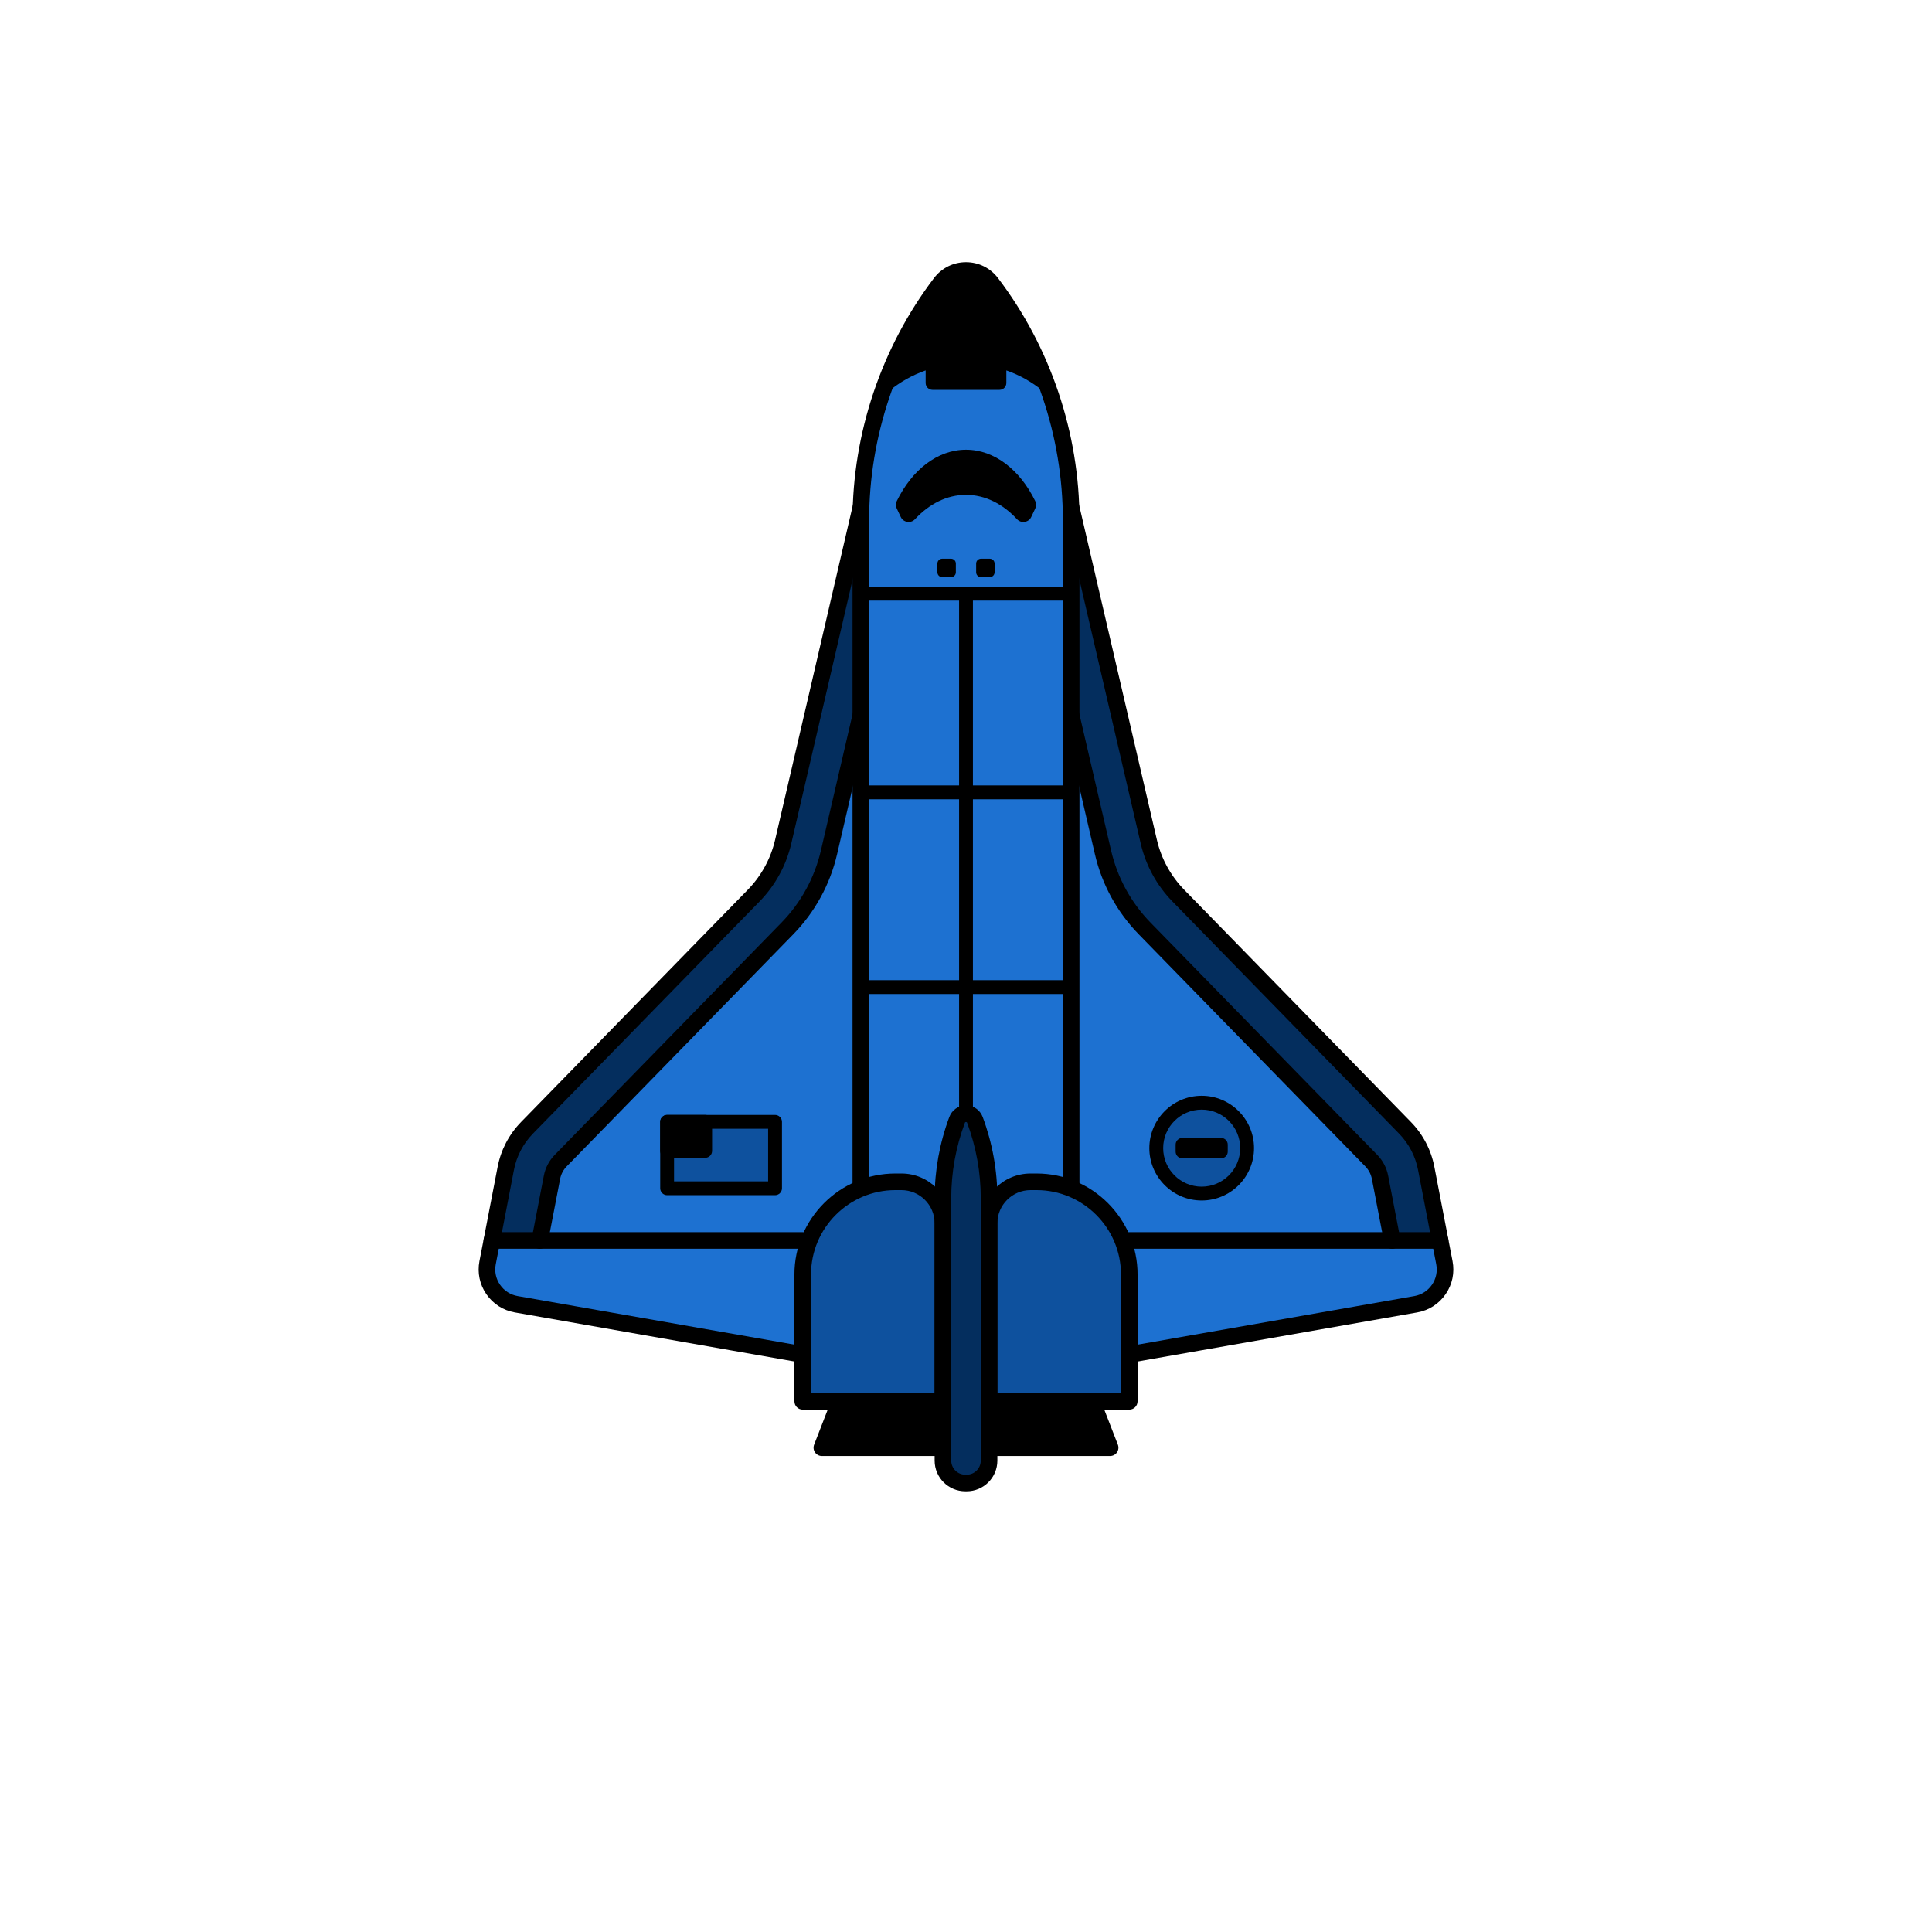
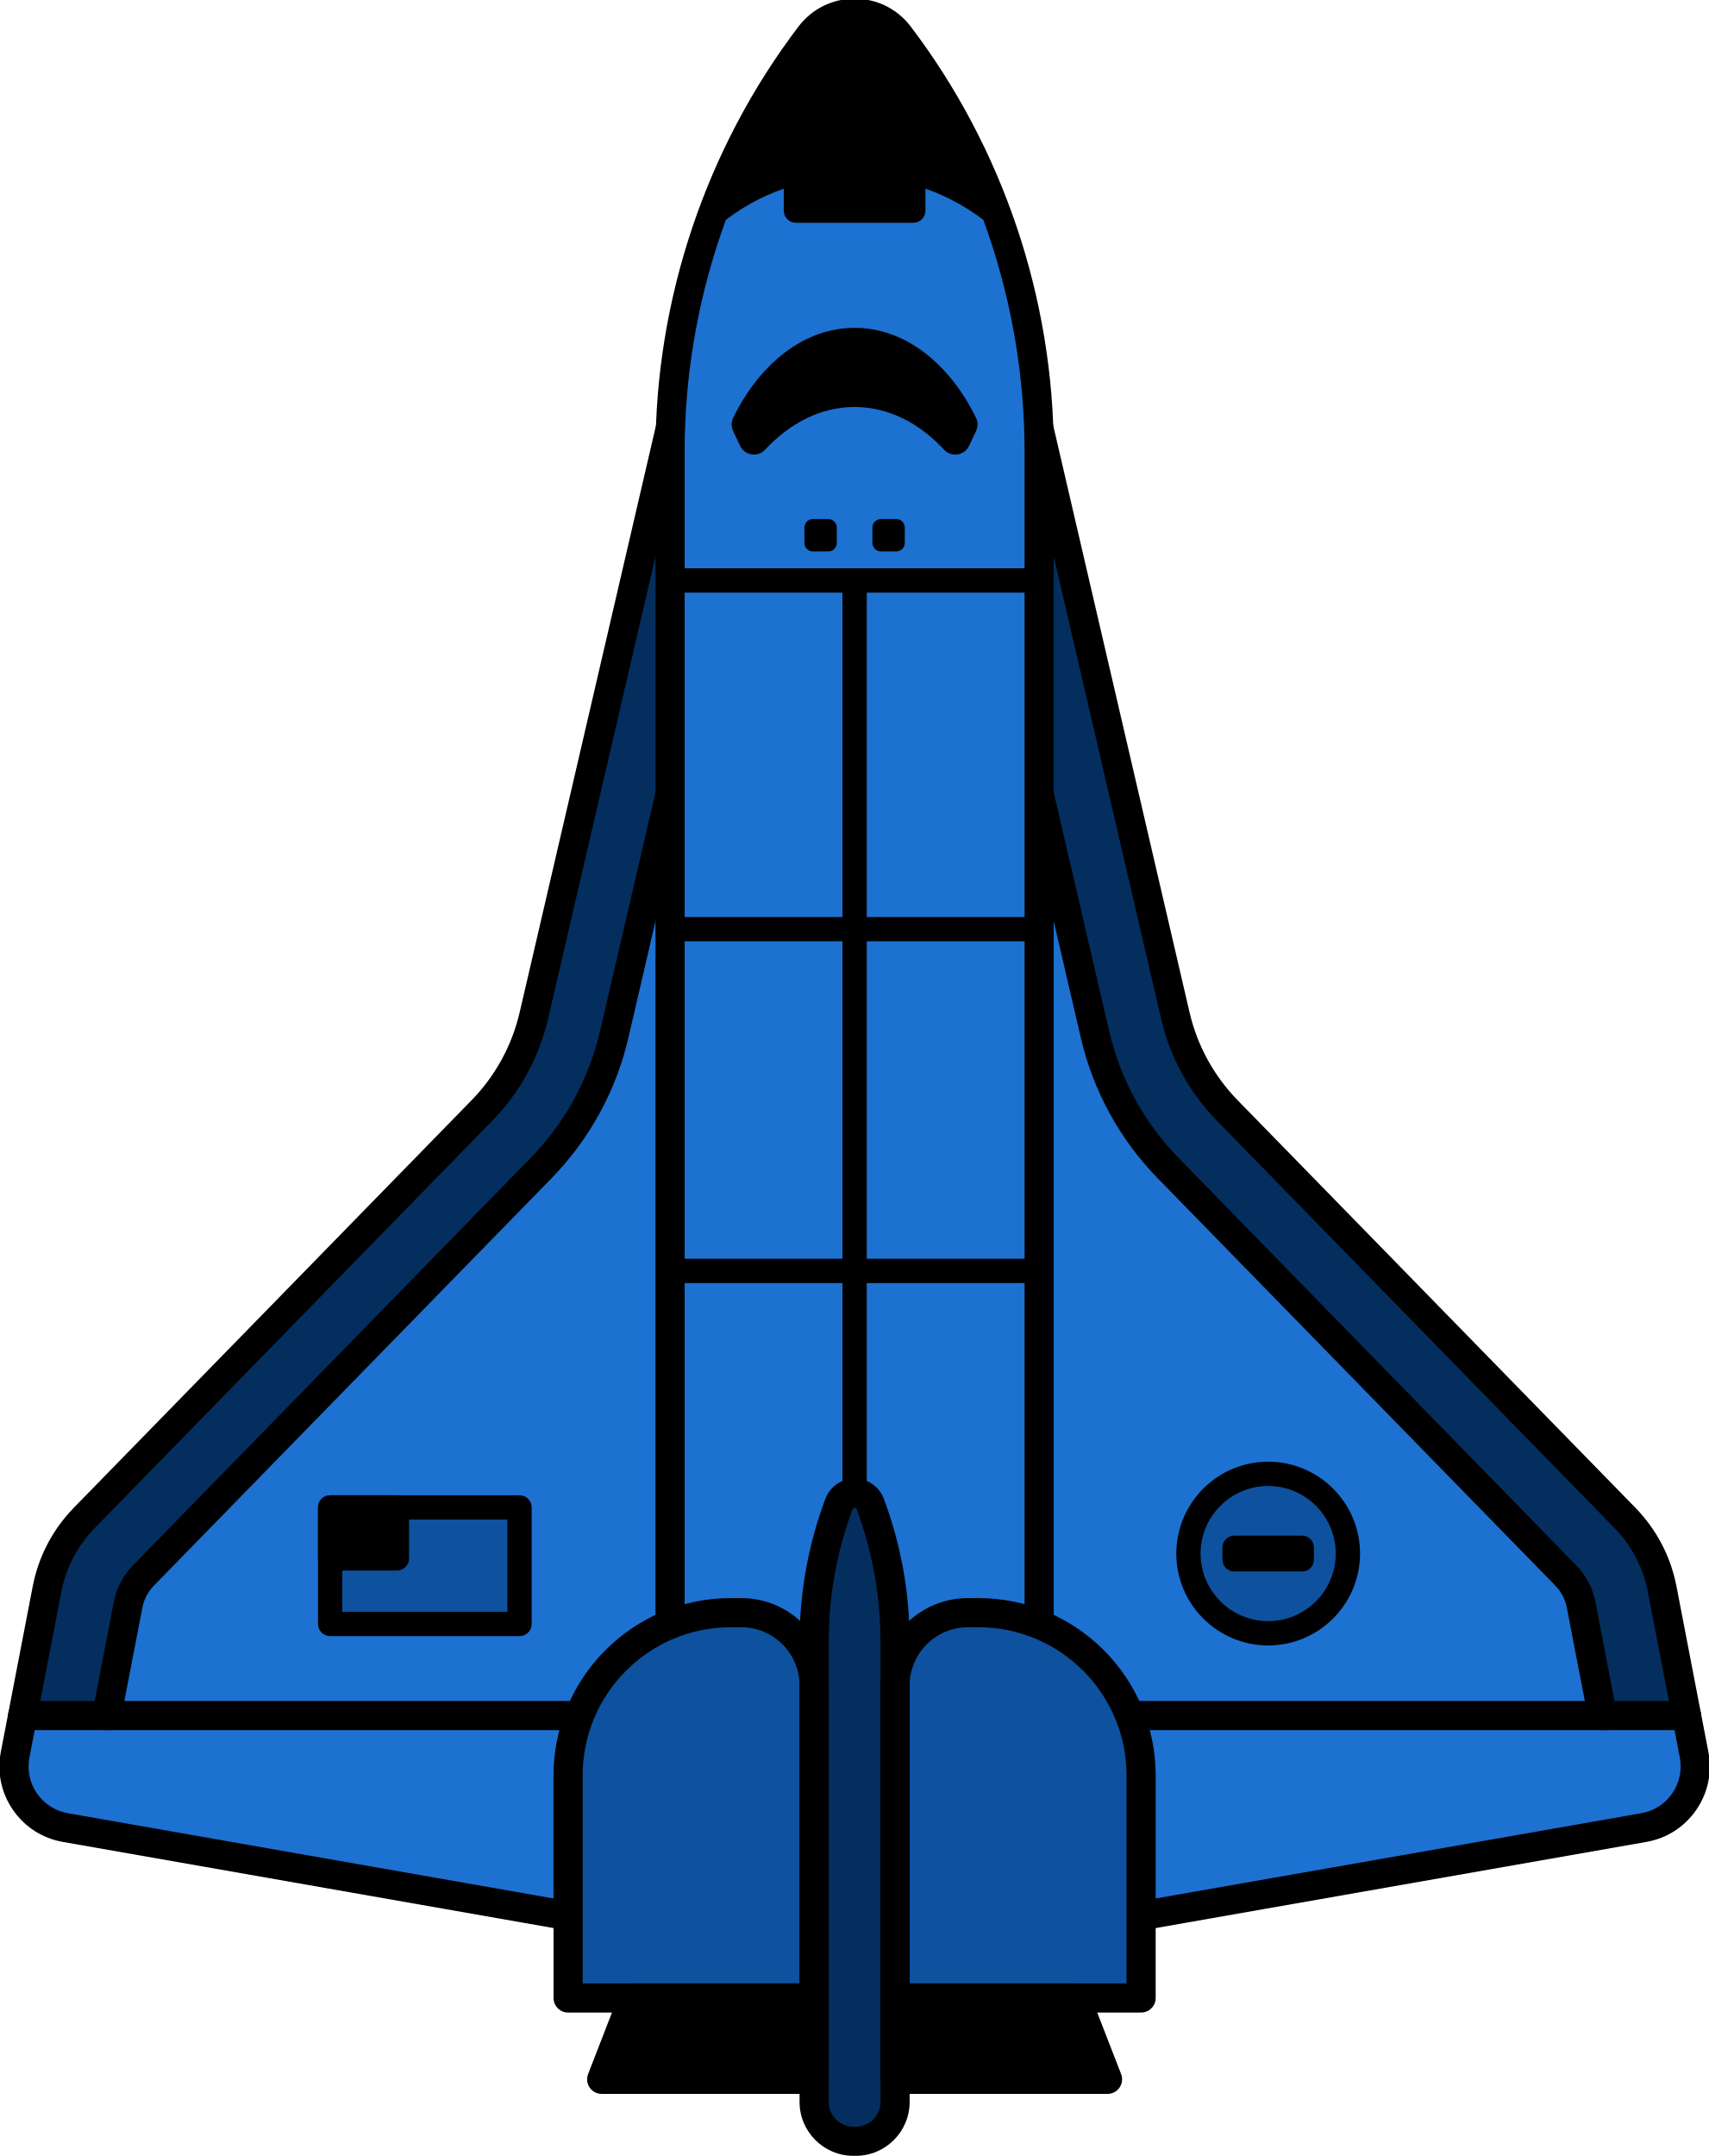
- <svg xmlns="http://www.w3.org/2000/svg" version="1.1" id="Layer_1" x="0px" y="0px" viewBox="0 0 4000 4000" style="enable-background:new 0 0 4000 4000;" xml:space="preserve">
+ <svg xmlns="http://www.w3.org/2000/svg" version="1.1" id="Layer_1" x="0px" y="0px" viewBox="991.68 544.384 2015.796 2543.384" style="enable-background:new 0 0 4000 4000;" xml:space="preserve">
  <g>
    <g>
      <g>
        <g>
          <path style="fill:#1d71d1;" d="M2991.836,2627.188c0.516,35.295-24.637,66.807-60.618,73.109l-394.821,69.328l-123.872,21.772      l-126.049,22.115h-572.951l-644.742-113.215c-35.981-6.302-61.134-37.814-60.618-73.109c0.057-4.24,0.516-8.537,1.375-12.834      l8.881-46.122l28.762-149.196c6.073-31.684,21.371-60.963,43.945-84.053l469.247-480.648      c30.194-30.939,51.394-69.614,61.191-111.783l161.229-694.073h434.411l4.87,20.97l156.358,673.103      c6.532,28.074,18.105,54.603,34.091,78.322c7.907,11.918,17.017,23.147,27.101,33.461l469.247,480.648      c22.574,23.09,37.872,52.369,43.945,84.053l28.762,149.196l8.881,46.122C2991.321,2618.651,2991.779,2622.948,2991.836,2627.188      z" />
          <path style="fill:#000000;" d="M1713.522,2816.013l-645.176-113.257c-36.865-6.455-63.227-38.247-62.681-75.601      c0.054-4.385,0.532-8.857,1.421-13.291l37.637-195.303c6.191-32.3,21.621-61.807,44.614-85.327l469.248-480.649      c29.922-30.659,50.859-68.901,60.542-110.601l161.68-696.006h438.384l161.68,696.006c6.47,27.818,17.822,53.892,33.73,77.49      c7.783,11.738,16.802,22.871,26.812,33.11l469.248,480.649c22.993,23.521,38.423,53.027,44.614,85.332l37.642,195.313      c0.879,4.409,1.362,8.882,1.421,13.276l0,0c0.542,37.354-25.82,69.15-62.69,75.601l-644.741,113.218L1713.522,2816.013z       M1784.782,1050.979l-160.781,692.139c-9.893,42.588-31.279,81.65-61.841,112.964l-469.248,480.649      c-22.305,22.817-37.271,51.44-43.276,82.773l-37.642,195.322c-0.83,4.15-1.274,8.315-1.328,12.393      c-0.513,34.893,24.111,64.585,58.545,70.615l644.746,113.218l572.519-0.039l644.307-113.179      c34.438-6.03,59.063-35.723,58.555-70.61l0,0c-0.059-4.092-0.503-8.257-1.328-12.383l-37.646-195.332      c-6.006-31.338-20.972-59.961-43.276-82.778l-469.248-480.649c-10.229-10.464-19.448-21.846-27.397-33.828      c-16.24-24.092-27.832-50.723-34.443-79.136l-160.781-692.139H1784.782z" />
        </g>
        <g>
          <circle style="fill:#0e519e;" cx="2487.964" cy="2377.095" r="94.06" />
        </g>
        <g>
          <path style="fill:#000000;" d="M2487.966,2485.481c-59.766,0-108.389-48.623-108.389-108.384      c0-59.766,48.623-108.389,108.389-108.389c59.761,0,108.384,48.623,108.384,108.389      C2596.35,2436.858,2547.727,2485.481,2487.966,2485.481z M2487.966,2297.361c-43.97,0-79.736,35.767-79.736,79.736      c0,43.965,35.767,79.731,79.736,79.731c43.965,0,79.731-35.767,79.731-79.731      C2567.697,2333.127,2531.931,2297.361,2487.966,2297.361z" />
        </g>
        <g>
          <path style="fill:#000000;" d="M2528.034,2398.223h-80.141c-7.667,0-13.883-6.215-13.883-13.883v-14.49      c0-7.667,6.216-13.883,13.883-13.883h80.141c7.667,0,13.883,6.216,13.883,13.883v14.49      C2541.917,2392.007,2535.701,2398.223,2528.034,2398.223z" />
        </g>
        <g>
          <path style="fill:#042e5e;" d="M2981.58,2568.232h-99.178l-25.21-130.747c-2.521-13.063-8.766-24.981-18.048-34.492      l-469.19-480.592c-42.685-43.716-72.536-98.261-86.344-157.791l-143.753-618.73h-279.715l-143.754,618.73      c-13.808,59.53-43.659,114.075-86.344,157.791l-469.19,480.592c-9.282,9.51-15.527,21.428-18.048,34.492l-25.21,130.747h-99.178      l28.762-149.196c6.073-31.684,21.371-60.963,43.945-84.053l469.247-480.648c30.194-30.939,51.394-69.614,61.191-111.783      l161.229-694.073h434.411l161.229,694.073c9.798,42.169,30.997,80.843,61.191,111.783l469.247,480.648      c22.574,23.09,37.872,52.369,43.945,84.053L2981.58,2568.232z" />
          <path style="fill:#000000;" d="M2984.606,2570.73h-104.268l-25.601-132.773c-2.427-12.563-8.438-24.053-17.383-33.218      l-469.189-480.591c-43.003-44.038-73.081-99.009-86.992-158.97l-143.306-616.797h-275.737l-143.306,616.797      c-13.911,59.961-43.989,114.932-86.992,158.97l-469.189,480.591c-8.945,9.165-14.956,20.654-17.378,33.218l-25.601,132.773      h-104.272l29.331-152.168c6.191-32.3,21.621-61.807,44.614-85.327l469.248-480.649c29.922-30.659,50.859-68.901,60.542-110.601      l161.68-696.006h438.384l161.68,696.006c9.683,41.699,30.62,79.941,60.542,110.601l469.248,480.649      c22.993,23.521,38.423,53.027,44.614,85.332L2984.606,2570.73z M2884.47,2565.73h94.082l-28.188-146.221      c-6.006-31.338-20.972-59.961-43.276-82.778l-469.248-480.649c-30.566-31.314-51.948-70.376-61.841-112.964l-160.781-692.139      h-430.434l-160.781,692.139c-9.893,42.588-31.279,81.65-61.841,112.964l-469.248,480.649      c-22.305,22.817-37.271,51.44-43.276,82.773l-28.188,146.226h94.087l24.819-128.721c2.612-13.525,9.082-25.894,18.716-35.767      l469.189-480.591c42.358-43.379,71.992-97.534,85.693-156.607l144.204-620.664h283.687l144.204,620.664      c13.701,59.072,43.335,113.228,85.693,156.607l469.189,480.591c9.634,9.868,16.104,22.236,18.721,35.767L2884.47,2565.73z" />
        </g>
        <g>
          <path style="fill:#000000;" d="M2286.477,2830.681h-572.954c-0.996,0-1.992-0.088-2.974-0.259l-644.761-113.179      c-24.067-4.224-44.956-17.632-58.818-37.754c-13.867-20.122-18.955-44.414-14.331-68.408l37.642-195.273      c6.777-35.137,23.569-67.246,48.569-92.856l469.214-480.62c28.037-28.711,47.651-64.551,56.733-103.643l161.26-694.111      c1.812-7.783,8.75-13.296,16.743-13.296h434.399c7.993,0,14.932,5.513,16.743,13.296l161.26,694.106      c9.082,39.097,28.696,74.937,56.733,103.648l469.214,480.62c24.995,25.601,41.792,57.71,48.569,92.856l37.642,195.273      c4.624,23.994-0.464,48.286-14.331,68.408c-13.862,20.122-34.751,33.53-58.813,37.754l-644.766,113.179      C2288.469,2830.593,2287.473,2830.681,2286.477,2830.681z M1715.021,2796.306h569.956l643.291-112.92      c14.917-2.622,27.861-10.928,36.455-23.398s11.743-27.529,8.877-42.402l-37.642-195.273      c-5.498-28.516-19.126-54.57-39.409-75.347l-469.214-480.62c-32.427-33.203-55.117-74.658-65.62-119.883l-158.169-680.806      h-407.095l-158.169,680.81c-10.503,45.22-33.198,86.675-65.62,119.878l-469.214,480.62      c-20.288,20.781-33.916,46.836-39.409,75.347l-37.641,195.273c-2.866,14.873,0.283,29.932,8.877,42.397      c8.594,12.476,21.538,20.781,36.46,23.403L1715.021,2796.306z" />
        </g>
        <g>
          <path style="fill:#000000;" d="M2882.385,2585.422c-8.071,0-15.273-5.718-16.86-13.94l-25.21-130.747      c-1.88-9.731-6.538-18.633-13.472-25.737l-469.189-480.591c-44.878-45.957-76.27-103.33-90.786-165.913l-140.664-605.425      h-252.407l-140.664,605.435c-14.517,62.573-45.908,119.946-90.786,165.903l-469.189,480.591      c-6.934,7.104-11.592,16.006-13.472,25.742l-25.205,130.742c-1.797,9.321-10.781,15.43-20.132,13.628      c-9.321-1.802-15.425-10.811-13.628-20.132l25.21-130.747c3.159-16.357,10.982-31.313,22.627-43.247l469.189-480.591      c40.483-41.46,68.804-93.213,81.899-149.663l143.755-618.74c1.812-7.783,8.75-13.296,16.743-13.296h279.712      c7.993,0,14.932,5.513,16.743,13.296l143.755,618.73c13.096,56.46,41.416,108.213,81.899,149.673l469.189,480.591      c11.641,11.929,19.468,26.88,22.627,43.237l25.215,130.757c1.797,9.321-4.307,18.33-13.628,20.132      C2884.558,2585.32,2883.464,2585.422,2882.385,2585.422z" />
        </g>
        <g>
          <path style="fill:#000000;" d="M1662.028,2585.393H1018.41c-9.492,0-17.188-7.695-17.188-17.188s7.695-17.188,17.188-17.188      h643.618c9.492,0,17.188,7.695,17.188,17.188S1671.521,2585.393,1662.028,2585.393z" />
        </g>
        <g>
          <path style="fill:#000000;" d="M2981.589,2585.393h-670.356c-9.492,0-17.188-7.695-17.188-17.188s7.695-17.188,17.188-17.188      h670.356c9.492,0,17.188,7.695,17.188,17.188S2991.081,2585.393,2981.589,2585.393z" />
        </g>
        <g>
          <path style="fill:#1d71d1;" d="M2217.721,1076.496v1412.325h-435.443V1076.496c0-88.578,14.496-175.896,42.399-258.745      c2.177-6.417,4.411-12.834,6.761-19.194c27.673-75.744,66.634-147.478,116.08-212.508c26.356-34.721,78.609-34.721,104.964,0      c49.446,65.03,88.407,136.764,116.08,212.508C2200.877,887.02,2217.721,981.042,2217.721,1076.496z" />
          <path style="fill:#000000;" d="M2220.222,2491.321h-440.444V1076.496c0-88.428,14.307-175.747,42.529-259.541      c2.188-6.445,4.429-12.886,6.787-19.263c28.008-76.665,67.188-148.384,116.431-213.159      c13.042-17.173,32.896-27.026,54.478-27.026c21.577,0,41.431,9.853,54.473,27.026c49.253,64.79,88.428,136.509,116.436,213.164      c32.72,89.575,49.312,183.379,49.312,278.799V2491.321z M1784.777,2486.321h430.444V1076.496      c0-94.834-16.489-188.057-49.009-277.08c-27.832-76.186-66.768-147.466-115.723-211.855      c-12.085-15.923-30.488-25.054-50.488-25.054c-20.005,0-38.408,9.131-50.493,25.054      c-48.945,64.375-87.881,135.654-115.723,211.855c-2.344,6.343-4.575,12.744-6.743,19.141      c-28.047,83.271-42.266,170.059-42.266,257.939V2486.321z" />
        </g>
        <g>
          <path style="fill:#000000;" d="M2168.562,798.557c-28.762-23.491-62.452-41.138-99.35-51.05v45.378h-138.425v-45.378      c-36.898,9.913-70.588,27.559-99.35,51.05c27.673-75.744,66.634-147.478,116.08-212.508c26.356-34.721,78.609-34.721,104.964,0      C2101.928,651.079,2140.889,722.813,2168.562,798.557z" />
          <path style="fill:#000000;" d="M1825.964,806.257l3.125-8.56c28.013-76.67,67.192-148.389,116.436-213.164      c13.042-17.173,32.896-27.026,54.478-27.026c21.577,0,41.431,9.853,54.473,27.026c49.253,64.79,88.428,136.509,116.436,213.164      l3.125,8.56l-7.056-5.762c-28.359-23.169-60.4-39.883-95.269-49.707v44.595h-143.423v-44.595      c-34.868,9.824-66.909,26.538-95.268,49.707L1825.964,806.257z M2066.711,744.245l3.149,0.85      c33.911,9.107,65.239,24.556,93.252,45.967c-27.598-73.047-65.459-141.47-112.622-203.501      c-12.085-15.923-30.488-25.054-50.488-25.054c-20.005,0-38.408,9.131-50.493,25.054      c-47.153,62.022-85.015,130.444-112.617,203.501c28.008-21.411,59.336-36.86,93.247-45.967l3.149-0.85v46.138h133.423V744.245z" />
        </g>
        <g>
          <path style="fill:#000000;" d="M2217.722,2506.008h-435.444c-9.492,0-17.188-7.695-17.188-17.188V1076.496      c0-179.805,59.917-357.671,168.716-500.83c15.859-20.864,39.985-32.832,66.196-32.832c26.206,0,50.332,11.968,66.191,32.832l0,0      c108.799,143.159,168.716,321.025,168.716,500.83v1412.324C2234.909,2498.313,2227.214,2506.008,2217.722,2506.008z       M1799.465,2471.633h401.069V1076.496c0-172.339-57.432-342.817-161.714-480.029l0,0c-9.297-12.236-23.447-19.258-38.818-19.258      c-15.376,0-29.526,7.021-38.823,19.258c-104.282,137.212-161.714,307.69-161.714,480.029V2471.633z" />
        </g>
        <g>
          <path style="fill:#000000;" d="M2168.552,812.883c-3.184,0-6.392-1.059-9.053-3.232c-22.964-18.76-48.452-33.091-75.962-42.734      v25.967c0,7.91-6.416,14.326-14.326,14.326h-138.423c-7.91,0-14.326-6.416-14.326-14.326v-25.967      c-27.505,9.644-52.993,23.975-75.962,42.734c-6.133,5.01-15.151,4.092-20.156-2.031c-5.005-6.128-4.092-15.151,2.031-20.156      c31.079-25.376,66.299-43.477,104.697-53.789c4.307-1.143,8.896-0.239,12.432,2.466c3.535,2.71,5.61,6.914,5.61,11.367v31.05      h109.771v-31.05c0-4.453,2.075-8.657,5.61-11.367c3.535-2.715,8.13-3.613,12.432-2.466      c38.403,10.317,73.628,28.413,104.697,53.789c6.128,5.005,7.036,14.028,2.031,20.156      C2176.823,811.086,2172.707,812.883,2168.552,812.883z" />
        </g>
        <g>
          <path style="fill:#042e5e;" d="M2001.432,3070.366h-2.865c-25.578,0-46.313-20.735-46.313-46.313v-543.11      c0-55.416,9.921-110.383,29.294-162.302h0c6.373-17.08,30.531-17.08,36.904,0h0c19.373,51.919,29.294,106.887,29.294,162.302      v543.11C2047.746,3049.631,2027.011,3070.366,2001.432,3070.366z" />
          <path style="fill:#000000;" d="M2001.433,3072.869h-2.866c-26.914,0-48.813-21.899-48.813-48.813v-543.11      c0-55.903,9.912-110.806,29.453-163.179c3.325-8.901,11.289-14.434,20.791-14.438c9.507,0,17.476,5.532,20.801,14.438      c19.541,52.378,29.448,107.28,29.448,163.179v543.11C2050.246,3050.969,2028.347,3072.869,2001.433,3072.869z       M1999.997,2308.328c-5.767,0.005-13.027,2.939-16.104,11.187c-19.336,51.812-29.141,106.128-29.141,161.431v543.11      c0,24.16,19.653,43.813,43.813,43.813h2.866c24.16,0,43.813-19.653,43.813-43.813v-543.11c0-55.303-9.8-109.614-29.136-161.431      C2013.034,2311.267,2005.769,2308.328,1999.997,2308.328z" />
        </g>
        <g>
          <path style="fill:#0e519e;" d="M2338.041,2901.346h-290.295v-368.599c0-47.465,38.478-85.943,85.943-85.943h12.414      c106.005,0,191.939,85.934,191.939,191.939V2901.346z" />
          <path style="fill:#000072;" d="M2340.539,2903.845h-295.293v-371.099c0-48.77,39.673-88.442,88.442-88.442h12.412      c107.212,0,194.438,87.227,194.438,194.438V2903.845z M2050.246,2898.845h285.293v-260.103      c0-104.458-84.98-189.438-189.438-189.438h-12.412c-46.011,0-83.442,37.432-83.442,83.442V2898.845z" />
        </g>
        <g>
          <polygon style="fill:#000000;" points="2298.412,2997.315 2047.746,2997.315 2047.746,2901.346 2261.17,2901.346     " />
          <path style="fill:#000000;" d="M2302.063,2999.817h-256.816v-100.972h217.637L2302.063,2999.817z M2050.246,2994.817h244.512      l-35.303-90.972h-209.209V2994.817z" />
        </g>
        <g>
          <path style="fill:#0e519e;" d="M1661.959,2901.346h290.295v-368.599c0-47.465-38.478-85.943-85.943-85.943h-12.414      c-106.005,0-191.939,85.934-191.939,191.939V2901.346z" />
          <path style="fill:#000000;" d="M1954.753,2903.845H1659.46v-265.103c0-107.212,87.227-194.438,194.439-194.438h12.412      c48.77,0,88.443,39.673,88.443,88.442V2903.845z M1664.46,2898.845h285.293v-366.099c0-46.011-37.432-83.442-83.443-83.442      h-12.412c-104.458,0-189.439,84.98-189.439,189.438V2898.845z" />
        </g>
        <g>
          <polygon style="fill:#000000;" points="1701.588,2997.315 1952.254,2997.315 1952.254,2901.346 1738.83,2901.346     " />
          <path style="fill:#000000;" d="M1954.753,2999.817h-256.816l39.18-100.972h217.637V2999.817z M1705.241,2994.817h244.512      v-90.972h-209.209L1705.241,2994.817z" />
        </g>
        <g>
          <path style="fill:#000000;" d="M2001.433,3087.556h-2.866c-35.015,0-63.501-28.486-63.501-63.501v-543.11      c0-57.661,10.22-114.292,30.381-168.315c5.435-14.57,18.999-23.984,34.551-23.989c15.552,0,29.121,9.414,34.561,23.989      c20.156,54.028,30.376,110.659,30.376,168.315v543.11C2064.934,3059.07,2036.447,3087.556,2001.433,3087.556z M2000.002,2323.02      c-1.738,0-2.148,1.099-2.349,1.626c-18.721,50.166-28.213,102.754-28.213,156.299v543.11c0,16.06,13.066,29.126,29.126,29.126      h2.866c16.06,0,29.126-13.066,29.126-29.126v-543.11c0-53.54-9.492-106.128-28.208-156.299      C2002.155,2324.124,2001.74,2323.02,2000.002,2323.02z" />
        </g>
        <g>
          <polygon style="fill:#000000;" points="2298.412,2997.315 2047.746,2997.315 2047.746,2901.346 2261.17,2901.346     " />
          <path style="fill:#000000;" d="M2302.063,2999.817h-256.816v-100.972h217.637L2302.063,2999.817z M2050.246,2994.817h244.512      l-35.303-90.972h-209.209V2994.817z" />
        </g>
        <g>
          <polygon style="fill:#000000;" points="1701.588,2997.315 1952.254,2997.315 1952.254,2901.346 1738.83,2901.346     " />
          <path style="fill:#000000;" d="M1954.753,2999.817h-256.816l39.18-100.972h217.637V2999.817z M1705.241,2994.817h244.512      v-90.972h-209.209L1705.241,2994.817z" />
        </g>
        <g>
          <path style="fill:#000000;" d="M2338.039,2918.533h-290.293c-9.492,0-17.188-7.695-17.188-17.188v-368.599      c0-56.865,46.265-103.13,103.13-103.13h12.412c115.313,0,209.126,93.813,209.126,209.126v262.603      C2355.227,2910.837,2347.531,2918.533,2338.039,2918.533z M2064.934,2884.158h255.918v-245.415      c0-96.357-78.394-174.751-174.751-174.751h-12.412c-37.91,0-68.755,30.845-68.755,68.755V2884.158z" />
        </g>
        <g>
          <path style="fill:#000000;" d="M2298.41,3014.504h-250.664c-9.492,0-17.188-7.695-17.188-17.188v-95.972      c0-9.492,7.695-17.188,17.188-17.188h213.423c7.095,0,13.457,4.355,16.025,10.972l37.241,95.972      c2.051,5.283,1.362,11.245-1.841,15.928C2309.392,3011.707,2304.084,3014.504,2298.41,3014.504z M2064.934,2980.129h208.369      l-23.901-61.597h-184.468V2980.129z" />
        </g>
        <g>
          <path style="fill:#000000;" d="M1952.253,2918.533H1661.96c-9.492,0-17.188-7.695-17.188-17.188v-262.603      c0-115.313,93.814-209.126,209.126-209.126h12.412c56.865,0,103.13,46.265,103.13,103.13v368.599      C1969.441,2910.837,1961.745,2918.533,1952.253,2918.533z M1679.147,2884.158h255.918v-351.411      c0-37.91-30.845-68.755-68.755-68.755h-12.412c-96.358,0-174.751,78.394-174.751,174.751V2884.158z" />
        </g>
        <g>
          <path style="fill:#000000;" d="M1952.253,3014.504h-250.664c-5.674,0-10.981-2.798-14.185-7.476      c-3.203-4.683-3.892-10.645-1.841-15.928l37.241-95.972c2.568-6.616,8.931-10.972,16.025-10.972h213.423      c9.492,0,17.188,7.695,17.188,17.188v95.972C1969.441,3006.809,1961.745,3014.504,1952.253,3014.504z M1726.696,2980.129      h208.369v-61.597h-184.468L1726.696,2980.129z" />
        </g>
        <g>
          <path style="fill:#000000;" d="M2217.722,1243.503h-435.444c-7.91,0-14.326-6.416-14.326-14.326      c0-7.91,6.416-14.326,14.326-14.326h435.444c7.91,0,14.326,6.416,14.326,14.326      C2232.048,1237.087,2225.632,1243.503,2217.722,1243.503z" />
        </g>
        <g>
          <path style="fill:#000000;" d="M2217.722,1654.822h-435.444c-7.91,0-14.326-6.416-14.326-14.326      c0-7.91,6.416-14.326,14.326-14.326h435.444c7.91,0,14.326,6.416,14.326,14.326      C2232.048,1648.406,2225.632,1654.822,2217.722,1654.822z" />
        </g>
        <g>
          <path style="fill:#000000;" d="M2217.722,2057.976h-435.444c-7.91,0-14.326-6.416-14.326-14.326      c0-7.91,6.416-14.326,14.326-14.326h435.444c7.91,0,14.326,6.416,14.326,14.326      C2232.048,2051.56,2225.632,2057.976,2217.722,2057.976z" />
        </g>
        <g>
          <path style="fill:#000000;" d="M2000.002,2320.159c-7.91,0-14.326-6.416-14.326-14.326V1229.177      c0-7.91,6.416-14.326,14.326-14.326s14.326,6.416,14.326,14.326v1076.655      C2014.328,2313.743,2007.912,2320.159,2000.002,2320.159z" />
        </g>
        <g>
          <path style="fill:#000000;" d="M2143.323,1052.834l-8.26,17.481c-5.452,11.538-20.832,13.915-29.508,4.556      c-29.29-31.594-65.852-50.366-105.555-50.366s-76.265,18.772-105.555,50.366c-8.676,9.359-24.056,6.982-29.508-4.556      l-8.26-17.481c-2.304-4.877-2.386-10.572-0.016-15.418c31.4-64.203,83.923-106.301,143.339-106.301      s111.939,42.098,143.339,106.301C2145.708,1042.262,2145.627,1047.957,2143.323,1052.834z" />
        </g>
        <g>
          <g>
            <path style="fill:#000000;" d="M2049.178,1194.906h-18.143c-5.538,0-10.027-4.489-10.027-10.027v-18.144       c0-5.537,4.489-10.027,10.027-10.027h18.143c5.538,0,10.027,4.489,10.027,10.027v18.144       C2059.205,1190.416,2054.716,1194.906,2049.178,1194.906z" />
          </g>
          <g>
            <path style="fill:#000000;" d="M1968.965,1194.906h-18.143c-5.538,0-10.027-4.489-10.027-10.027v-18.144       c0-5.537,4.489-10.027,10.027-10.027h18.143c5.538,0,10.027,4.489,10.027,10.027v18.144       C1978.992,1190.416,1974.503,1194.906,1968.965,1194.906z" />
          </g>
        </g>
        <g>
          <rect x="1381.213" y="2322.665" style="fill:#0e519e;" width="223.451" height="137.508" />
        </g>
        <g>
          <path style="fill:#000000;" d="M1604.665,2474.5h-223.452c-7.91,0-14.326-6.416-14.326-14.326v-137.51      c0-7.91,6.416-14.326,14.326-14.326h223.452c7.91,0,14.326,6.416,14.326,14.326v137.51      C1618.991,2468.083,1612.575,2474.5,1604.665,2474.5z M1395.539,2445.847h194.8V2336.99h-194.8V2445.847z" />
        </g>
        <g>
          <rect x="1381.213" y="2322.665" style="fill:#000000;" width="78.781" height="60.16" />
          <path style="fill:#000000;" d="M1462.492,2385.325h-83.779v-65.161h83.779V2385.325z M1383.713,2380.325h73.779v-55.161h-73.779      V2380.325z" />
        </g>
        <g>
          <path style="fill:#000000;" d="M1459.992,2397.151h-78.779c-7.91,0-14.326-6.416-14.326-14.326v-60.161      c0-7.91,6.416-14.326,14.326-14.326h78.779c7.91,0,14.326,6.416,14.326,14.326v60.161      C1474.318,2390.735,1467.902,2397.151,1459.992,2397.151z M1395.539,2368.499h50.127v-31.509h-50.127V2368.499z" />
        </g>
      </g>
    </g>
  </g>
</svg>
